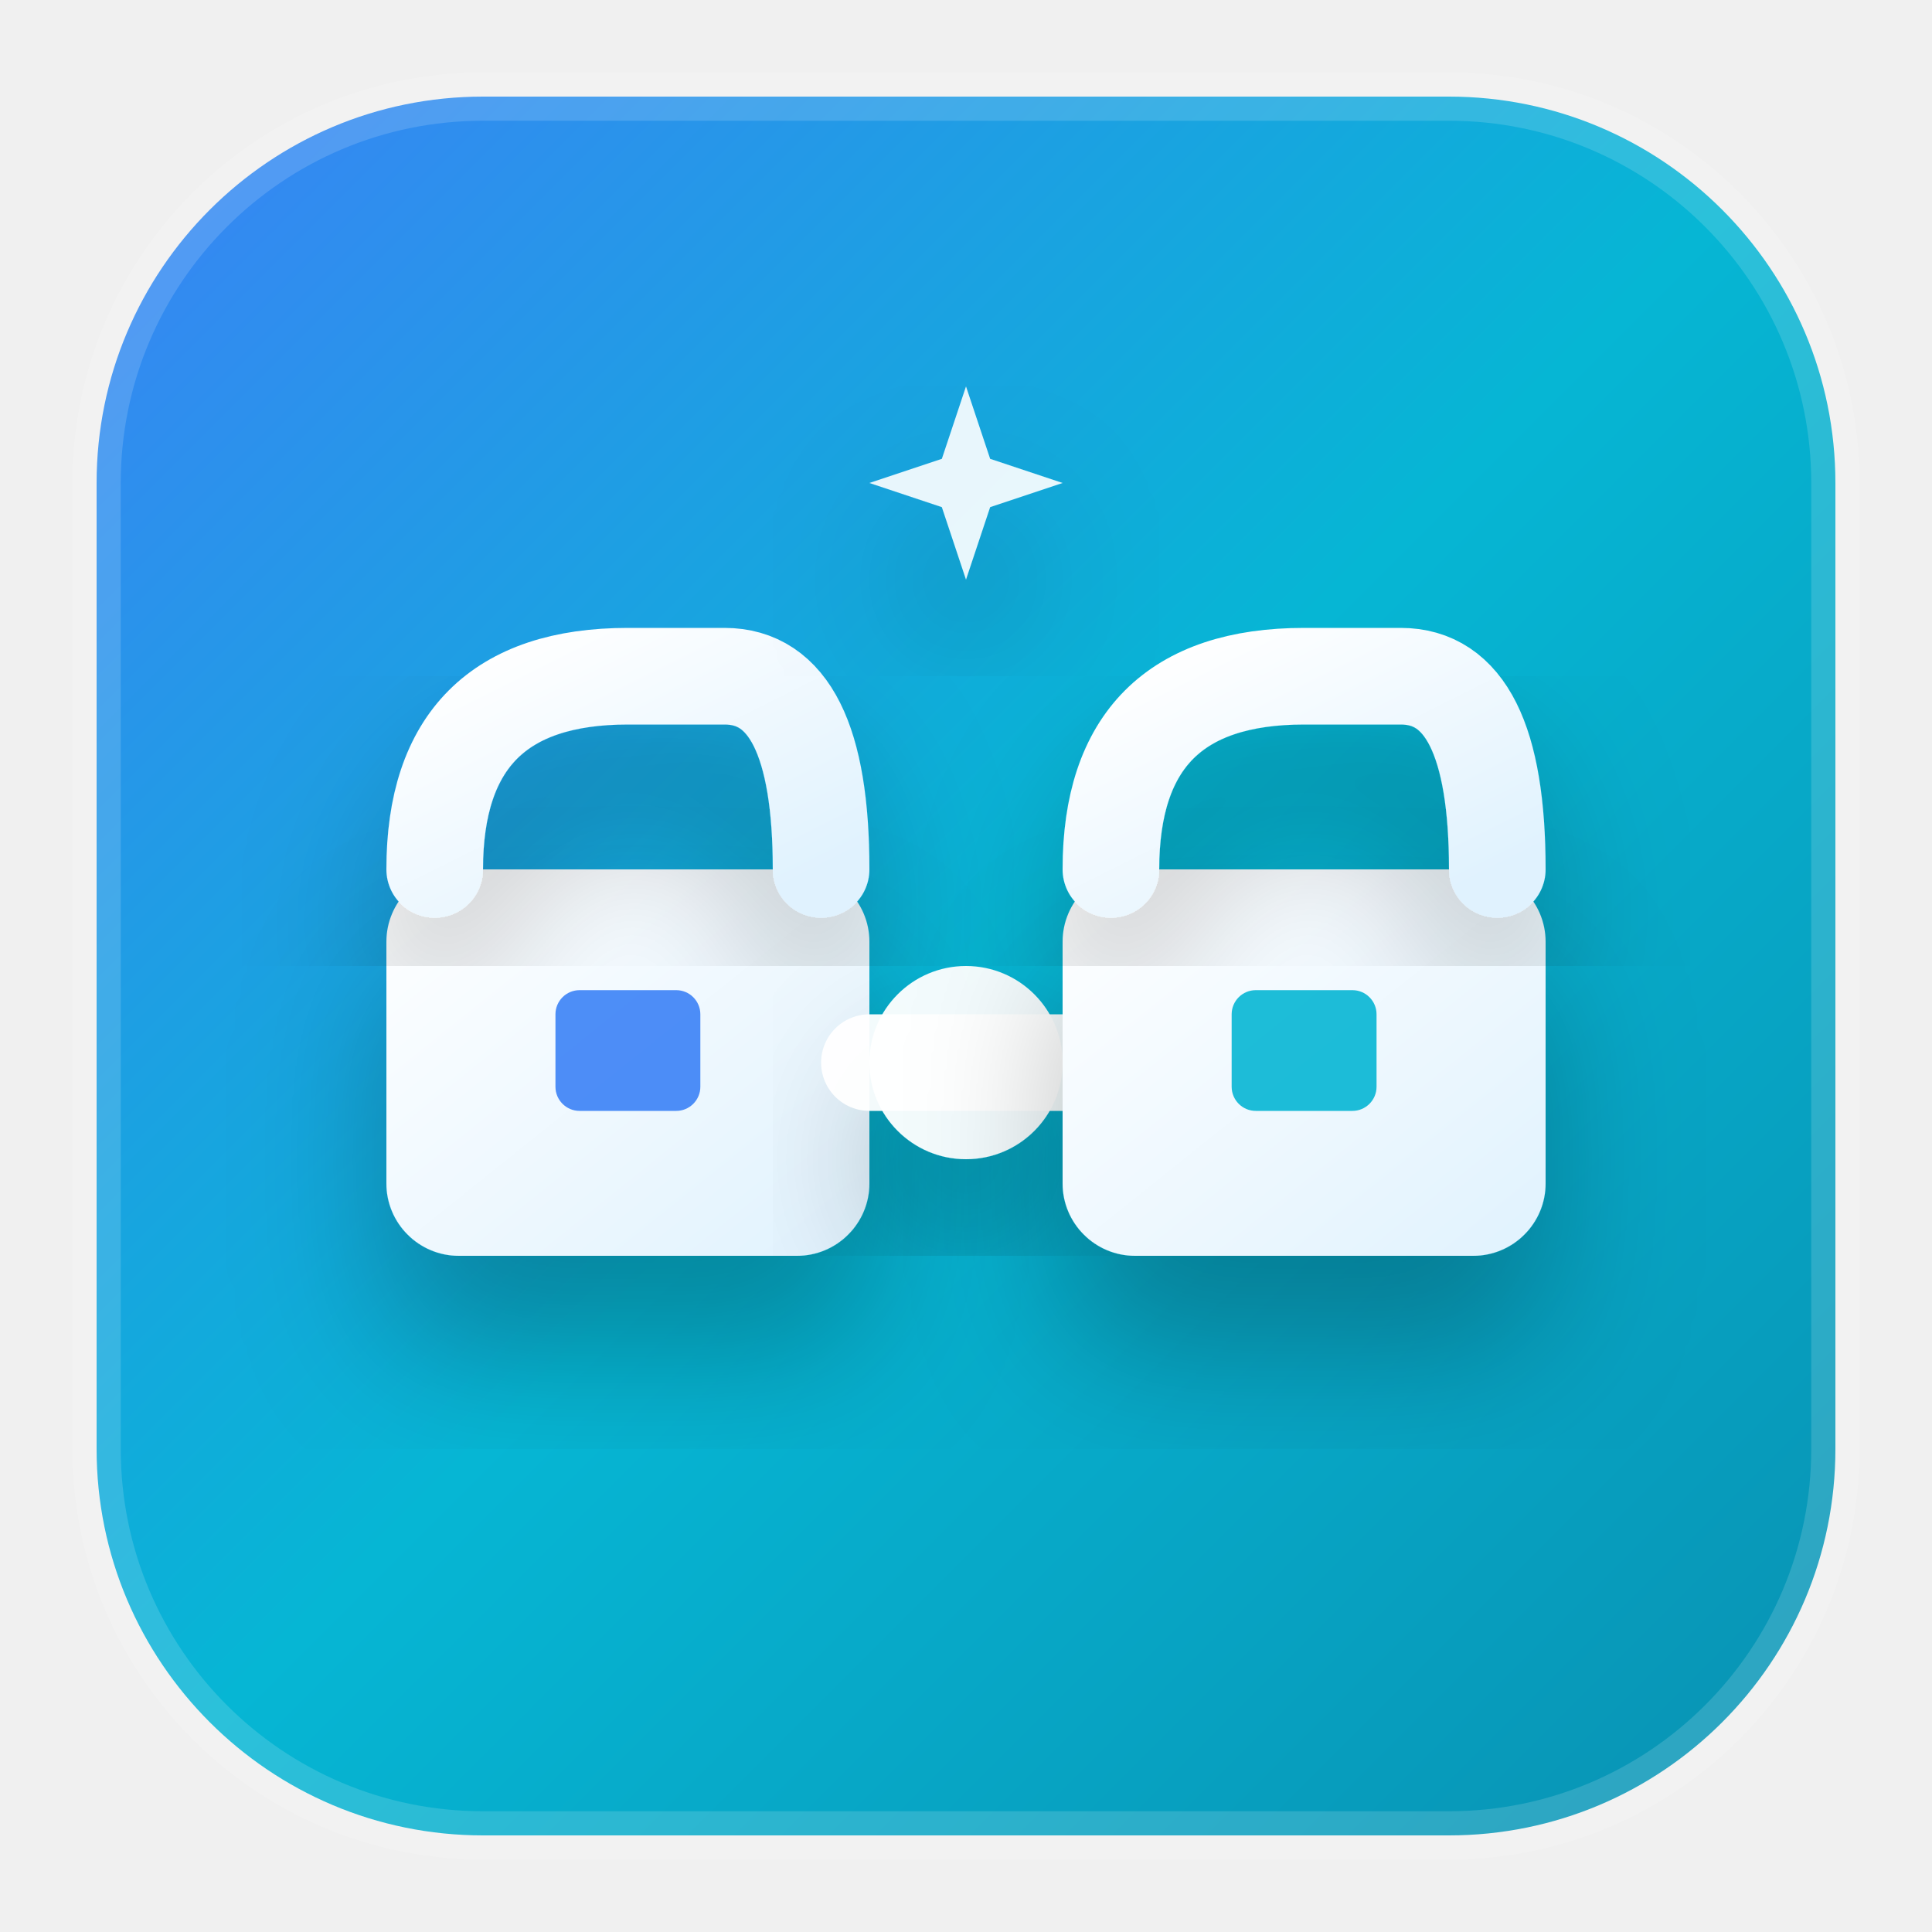
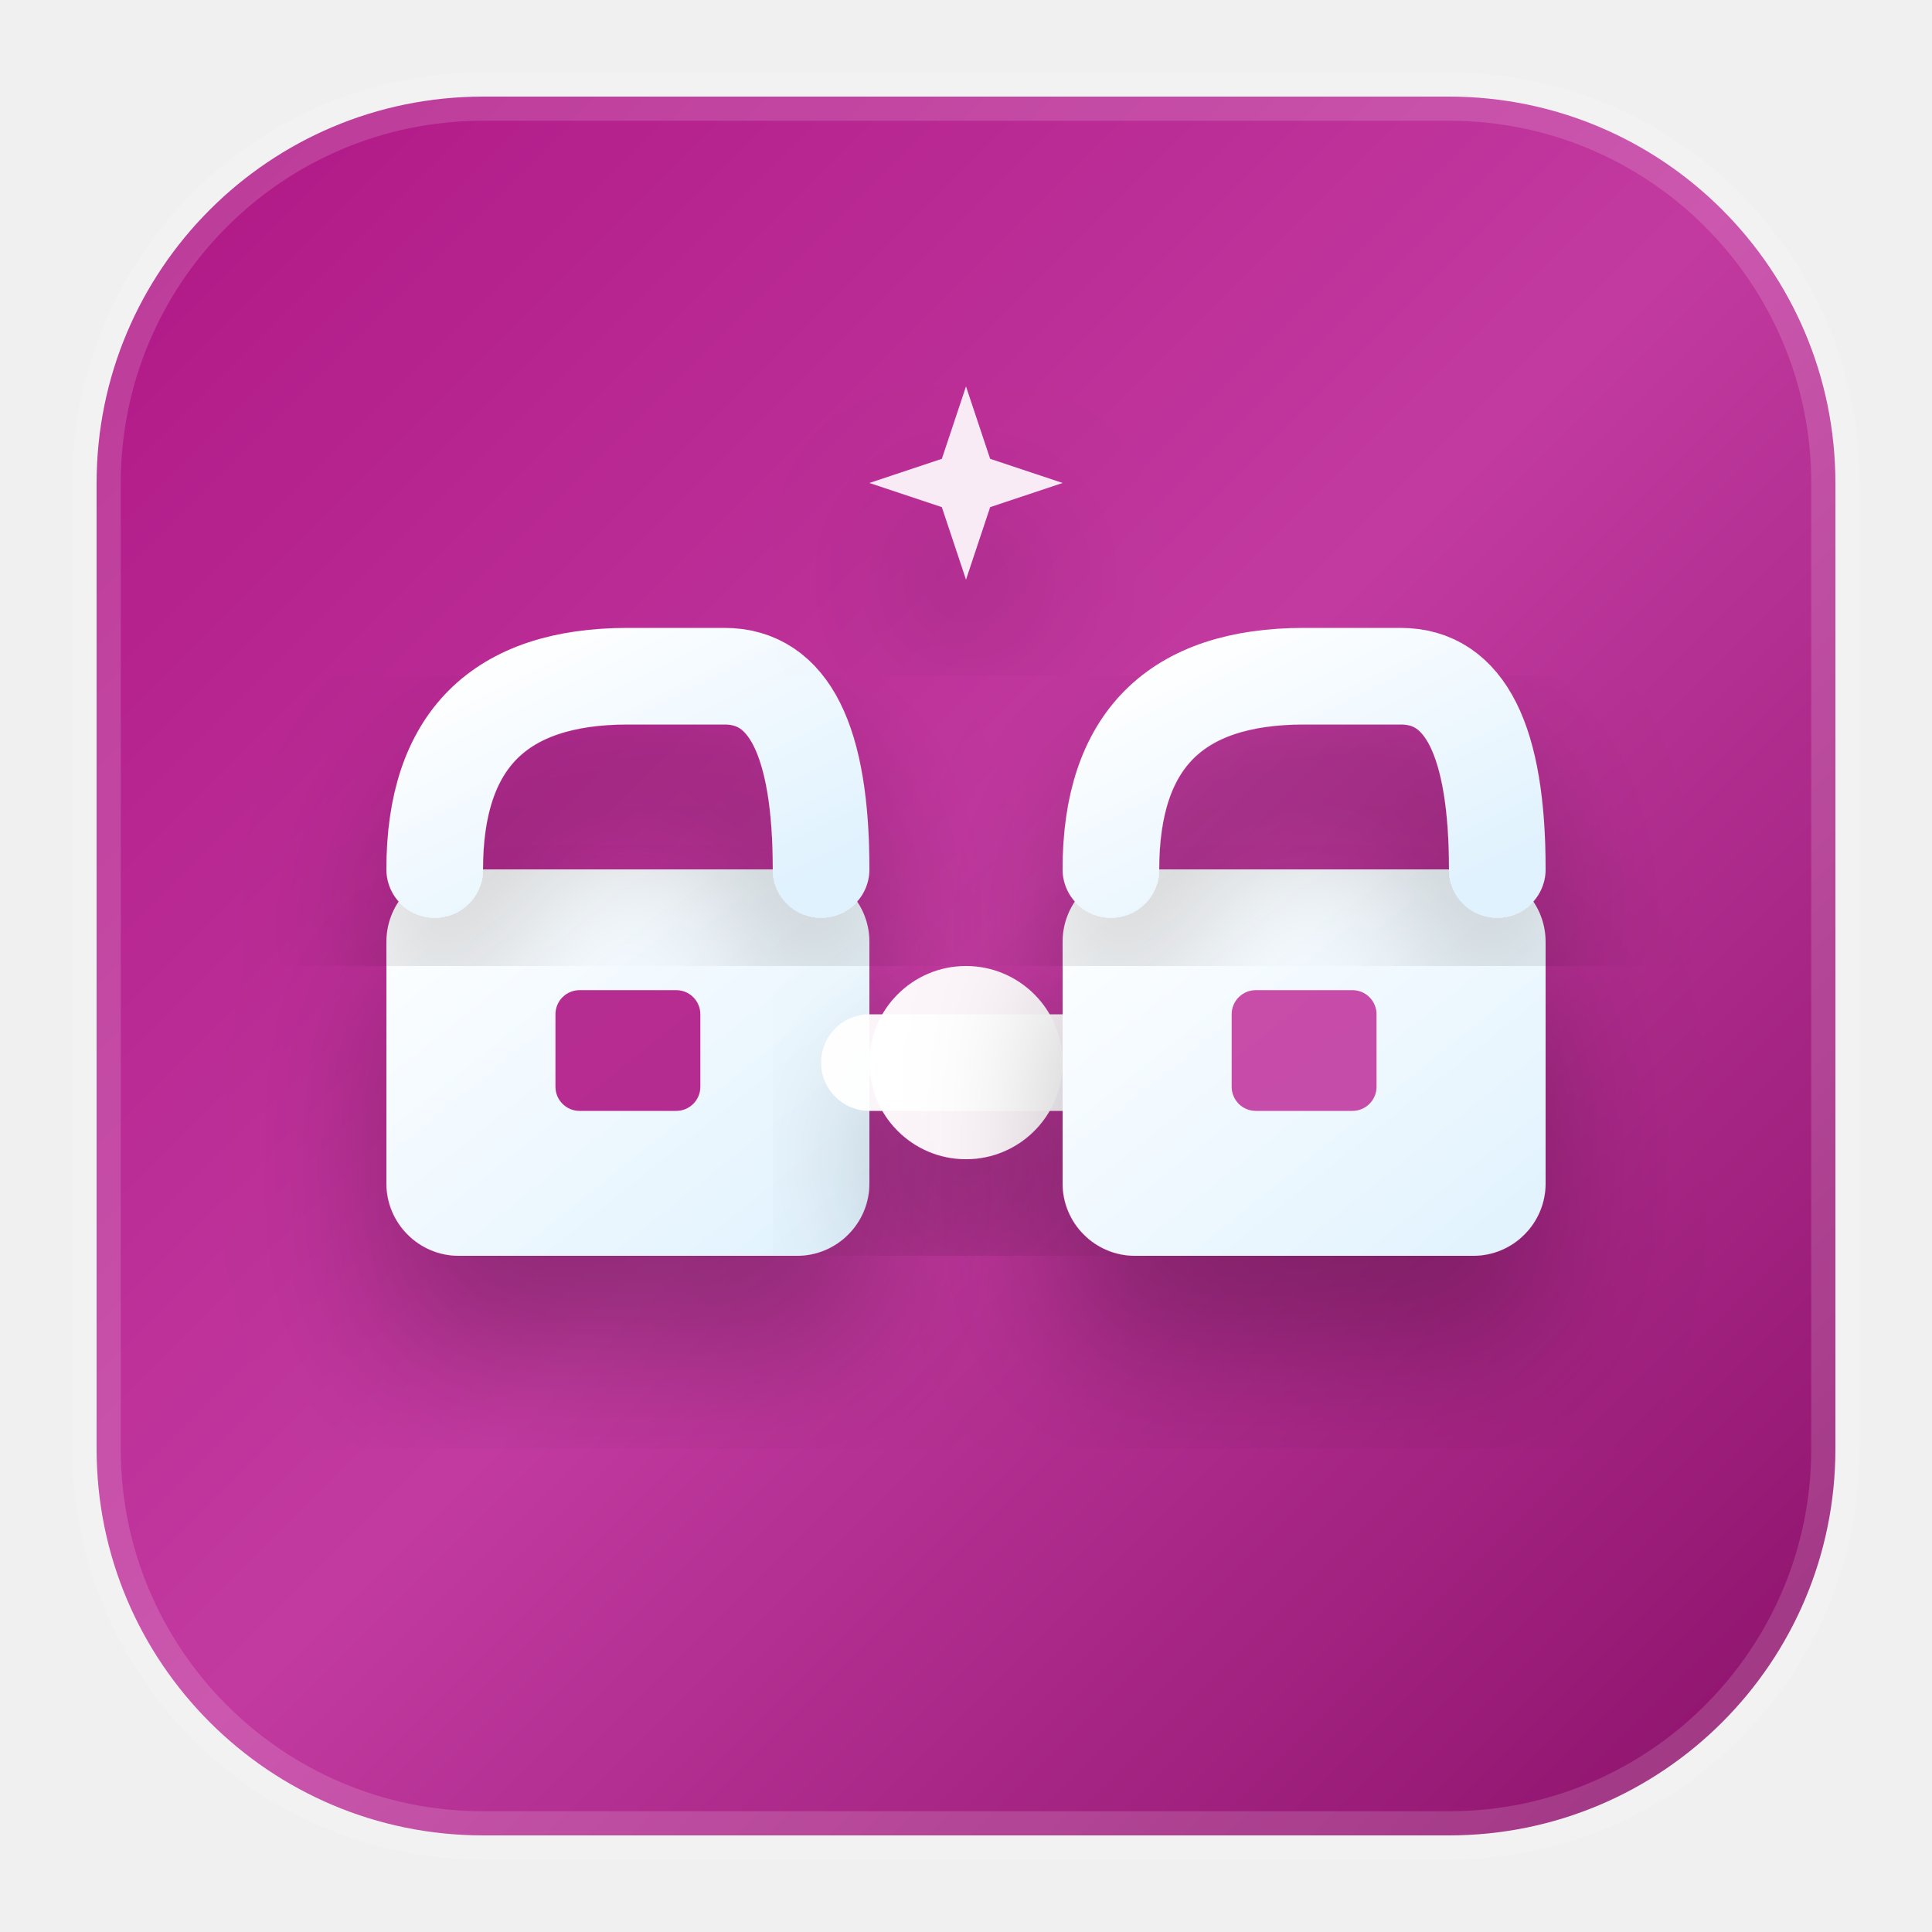
<svg xmlns="http://www.w3.org/2000/svg" width="40" height="40" viewBox="0 0 40 40" fill="none">
  <defs>
-     <linearGradient id="jobHireGradient" x1="0%" y1="0%" x2="100%" y2="100%">
-       <stop offset="0%" style="stop-color:#3b82f6;stop-opacity:1" />
-       <stop offset="50%" style="stop-color:#06b6d4;stop-opacity:1" />
-       <stop offset="100%" style="stop-color:#0891b2;stop-opacity:1" />
+     <linearGradient id="riaraGradient" x1="0%" y1="0%" x2="100%" y2="100%">
+       <stop offset="0%" style="stop-color:#AF1685;stop-opacity:1" />
+       <stop offset="50%" style="stop-color:#C23AA0;stop-opacity:1" />
+       <stop offset="100%" style="stop-color:#8A1169;stop-opacity:1" />
    </linearGradient>
    <linearGradient id="elementGradient" x1="0%" y1="0%" x2="100%" y2="100%">
      <stop offset="0%" style="stop-color:#ffffff;stop-opacity:1" />
      <stop offset="100%" style="stop-color:#e0f2fe;stop-opacity:1" />
    </linearGradient>
    <filter id="softShadow" x="-50%" y="-50%" width="200%" height="200%">
      <feGaussianBlur in="SourceAlpha" stdDeviation="1.5" />
      <feOffset dx="0" dy="2" result="offsetblur" />
      <feComponentTransfer>
        <feFuncA type="linear" slope="0.25" />
      </feComponentTransfer>
      <feMerge>
        <feMergeNode />
        <feMergeNode in="SourceGraphic" />
      </feMerge>
    </filter>
  </defs>
-   <rect x="2" y="2" width="36" height="36" rx="8" fill="url(#jobHireGradient)" />
+   <rect x="2" y="2" width="36" height="36" rx="8" fill="url(#riaraGradient)" />
  <rect x="2" y="2" width="36" height="36" rx="8" fill="none" stroke="rgba(255,255,255,0.15)" stroke-width="1" />
  <rect x="8" y="18" width="10" height="8" rx="1.5" fill="url(#elementGradient)" filter="url(#softShadow)" />
  <path d="M 9 18 Q 9 14 13 14 L 15 14 Q 17 14 17 18" stroke="url(#elementGradient)" stroke-width="2" fill="none" stroke-linecap="round" filter="url(#softShadow)" />
-   <rect x="11.5" y="20.5" width="3" height="2.5" rx="0.5" fill="#3b82f6" opacity="0.9" />
+   <rect x="11.5" y="20.5" width="3" height="2.5" rx="0.5" fill="#AF1685" opacity="0.9" />
  <circle cx="20" cy="22" r="2" fill="white" opacity="0.95" filter="url(#softShadow)" />
  <path d="M 18 22 L 22 22" stroke="white" stroke-width="2" stroke-linecap="round" opacity="0.95" />
  <rect x="22" y="18" width="10" height="8" rx="1.5" fill="url(#elementGradient)" filter="url(#softShadow)" />
  <path d="M 23 18 Q 23 14 27 14 L 29 14 Q 31 14 31 18" stroke="url(#elementGradient)" stroke-width="2" fill="none" stroke-linecap="round" filter="url(#softShadow)" />
-   <rect x="25.5" y="20.5" width="3" height="2.5" rx="0.5" fill="#06b6d4" opacity="0.9" />
+   <rect x="25.5" y="20.5" width="3" height="2.5" rx="0.5" fill="#C23AA0" opacity="0.9" />
  <path d="M 20 8 L 20.5 9.5 L 22 10 L 20.5 10.5 L 20 12 L 19.5 10.5 L 18 10 L 19.5 9.5 Z" fill="white" opacity="0.9" filter="url(#softShadow)" />
</svg>
